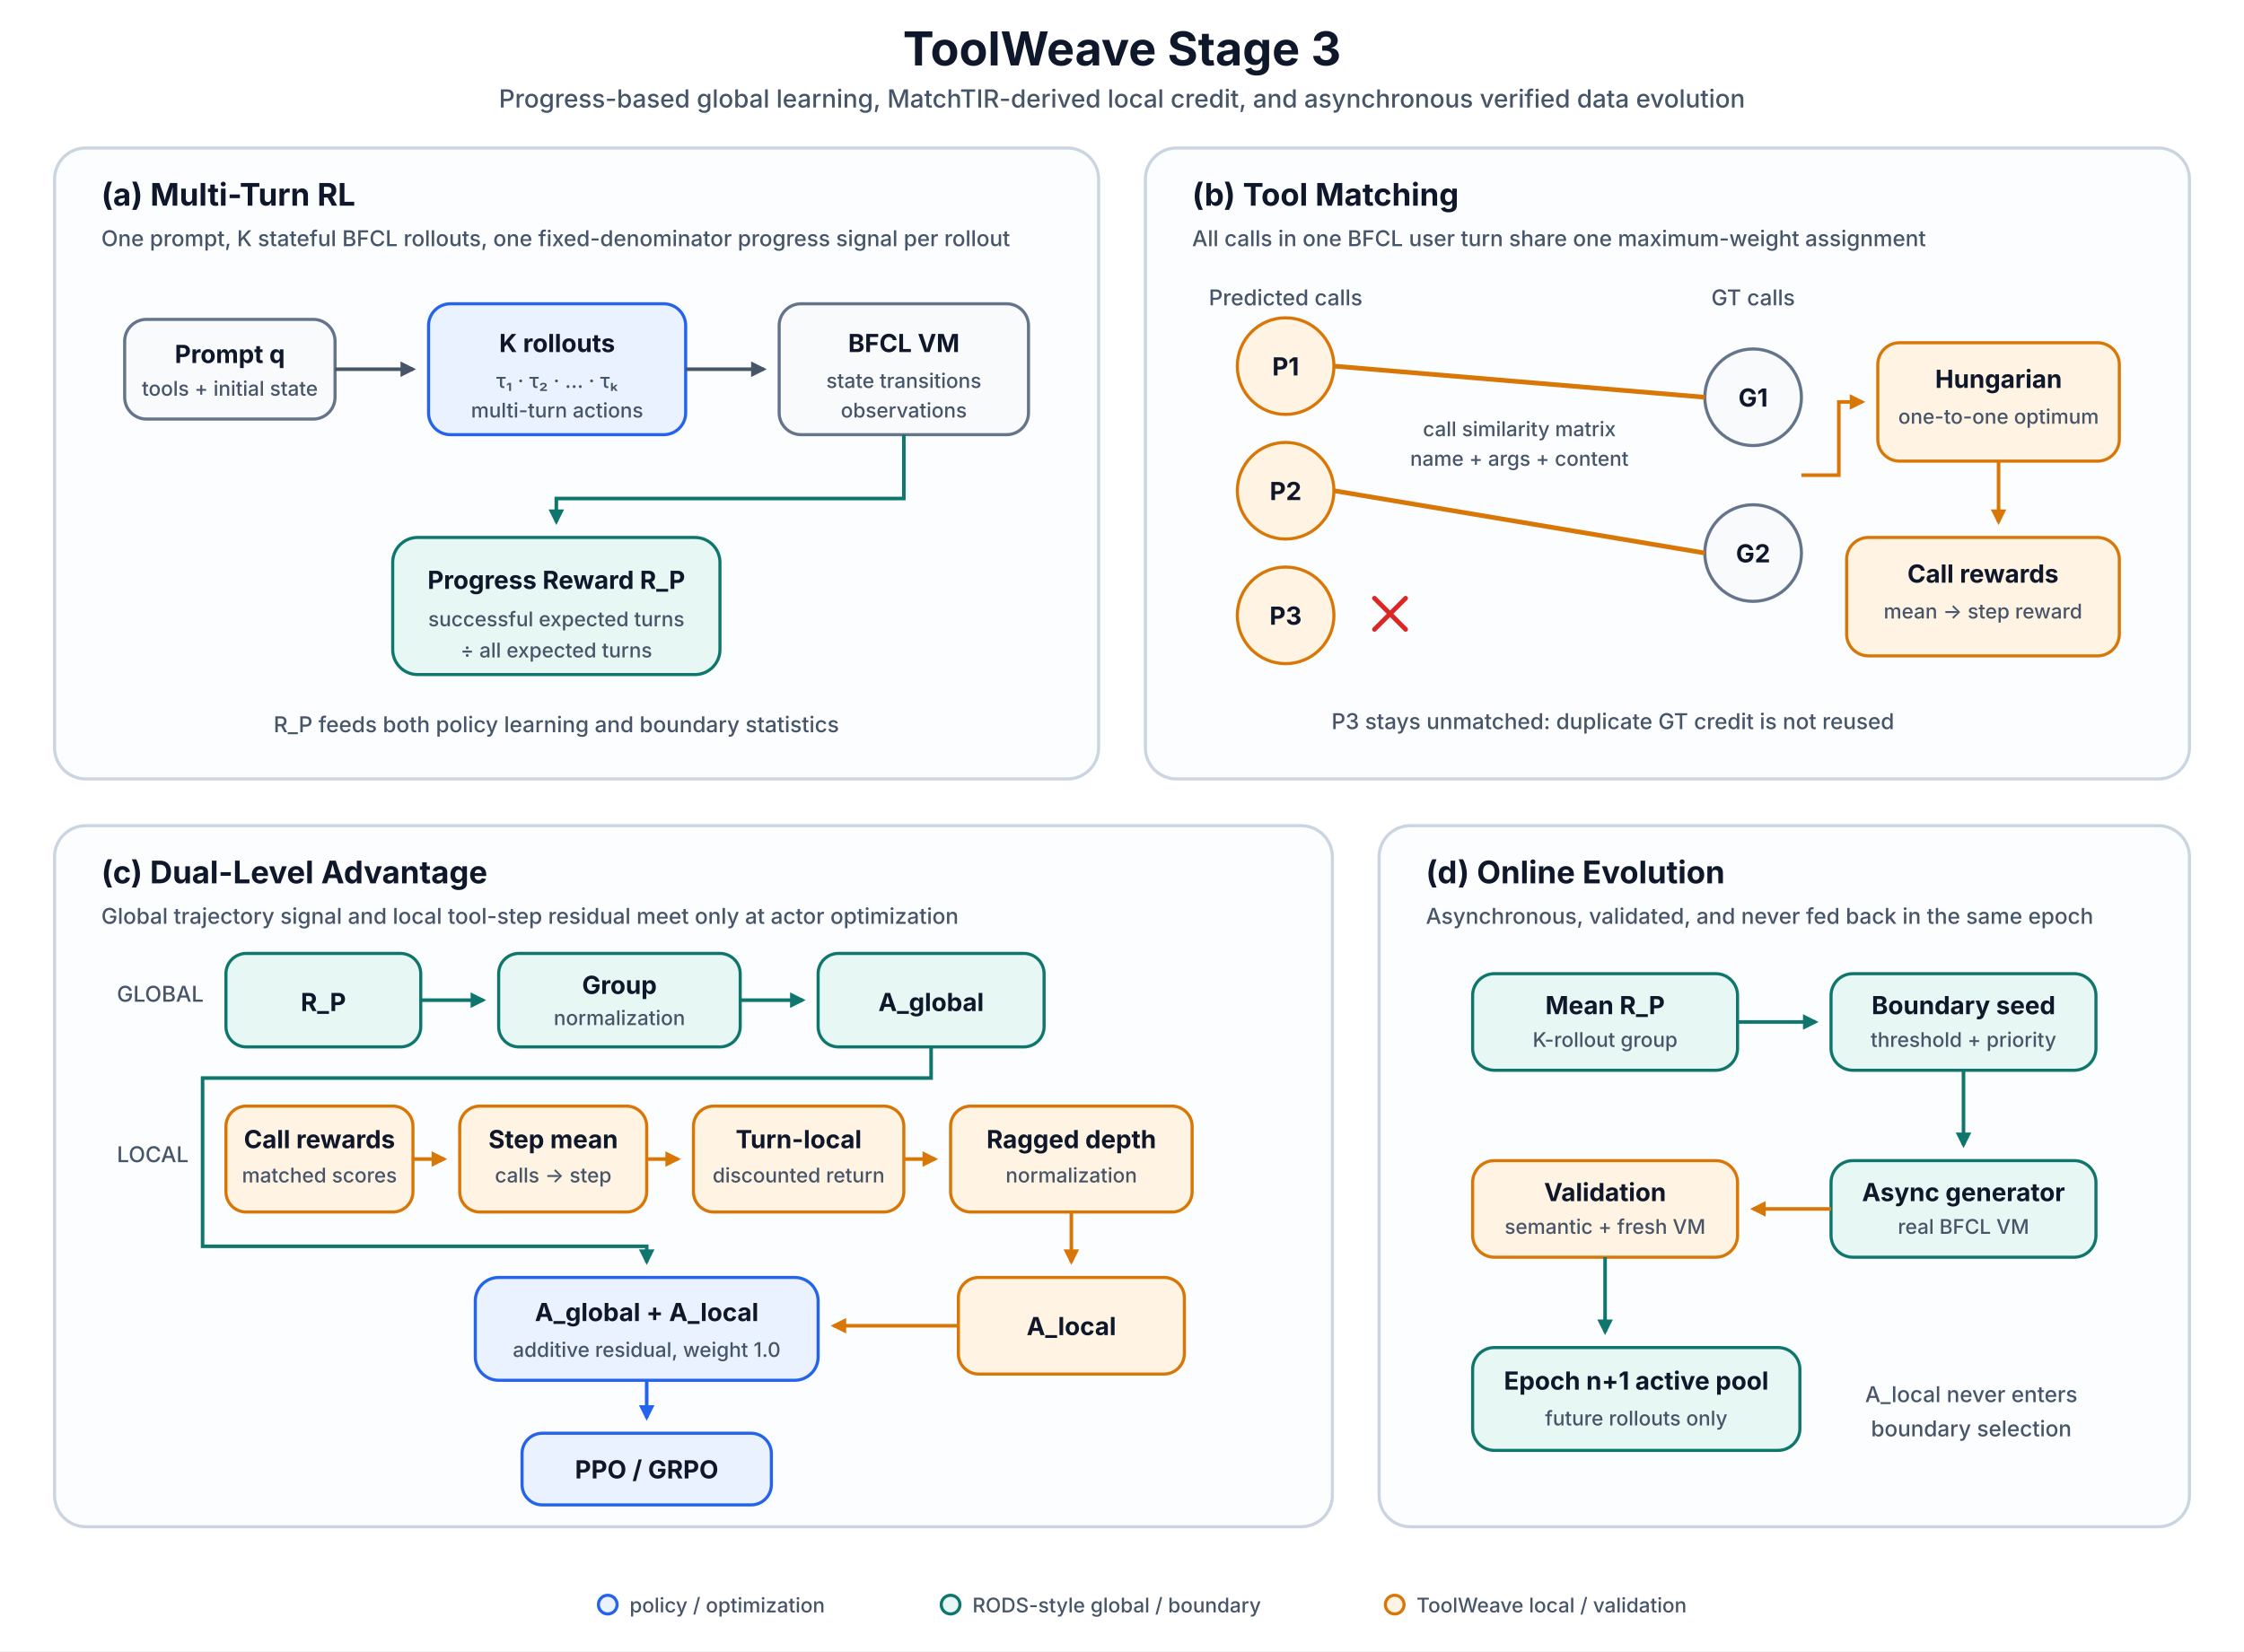
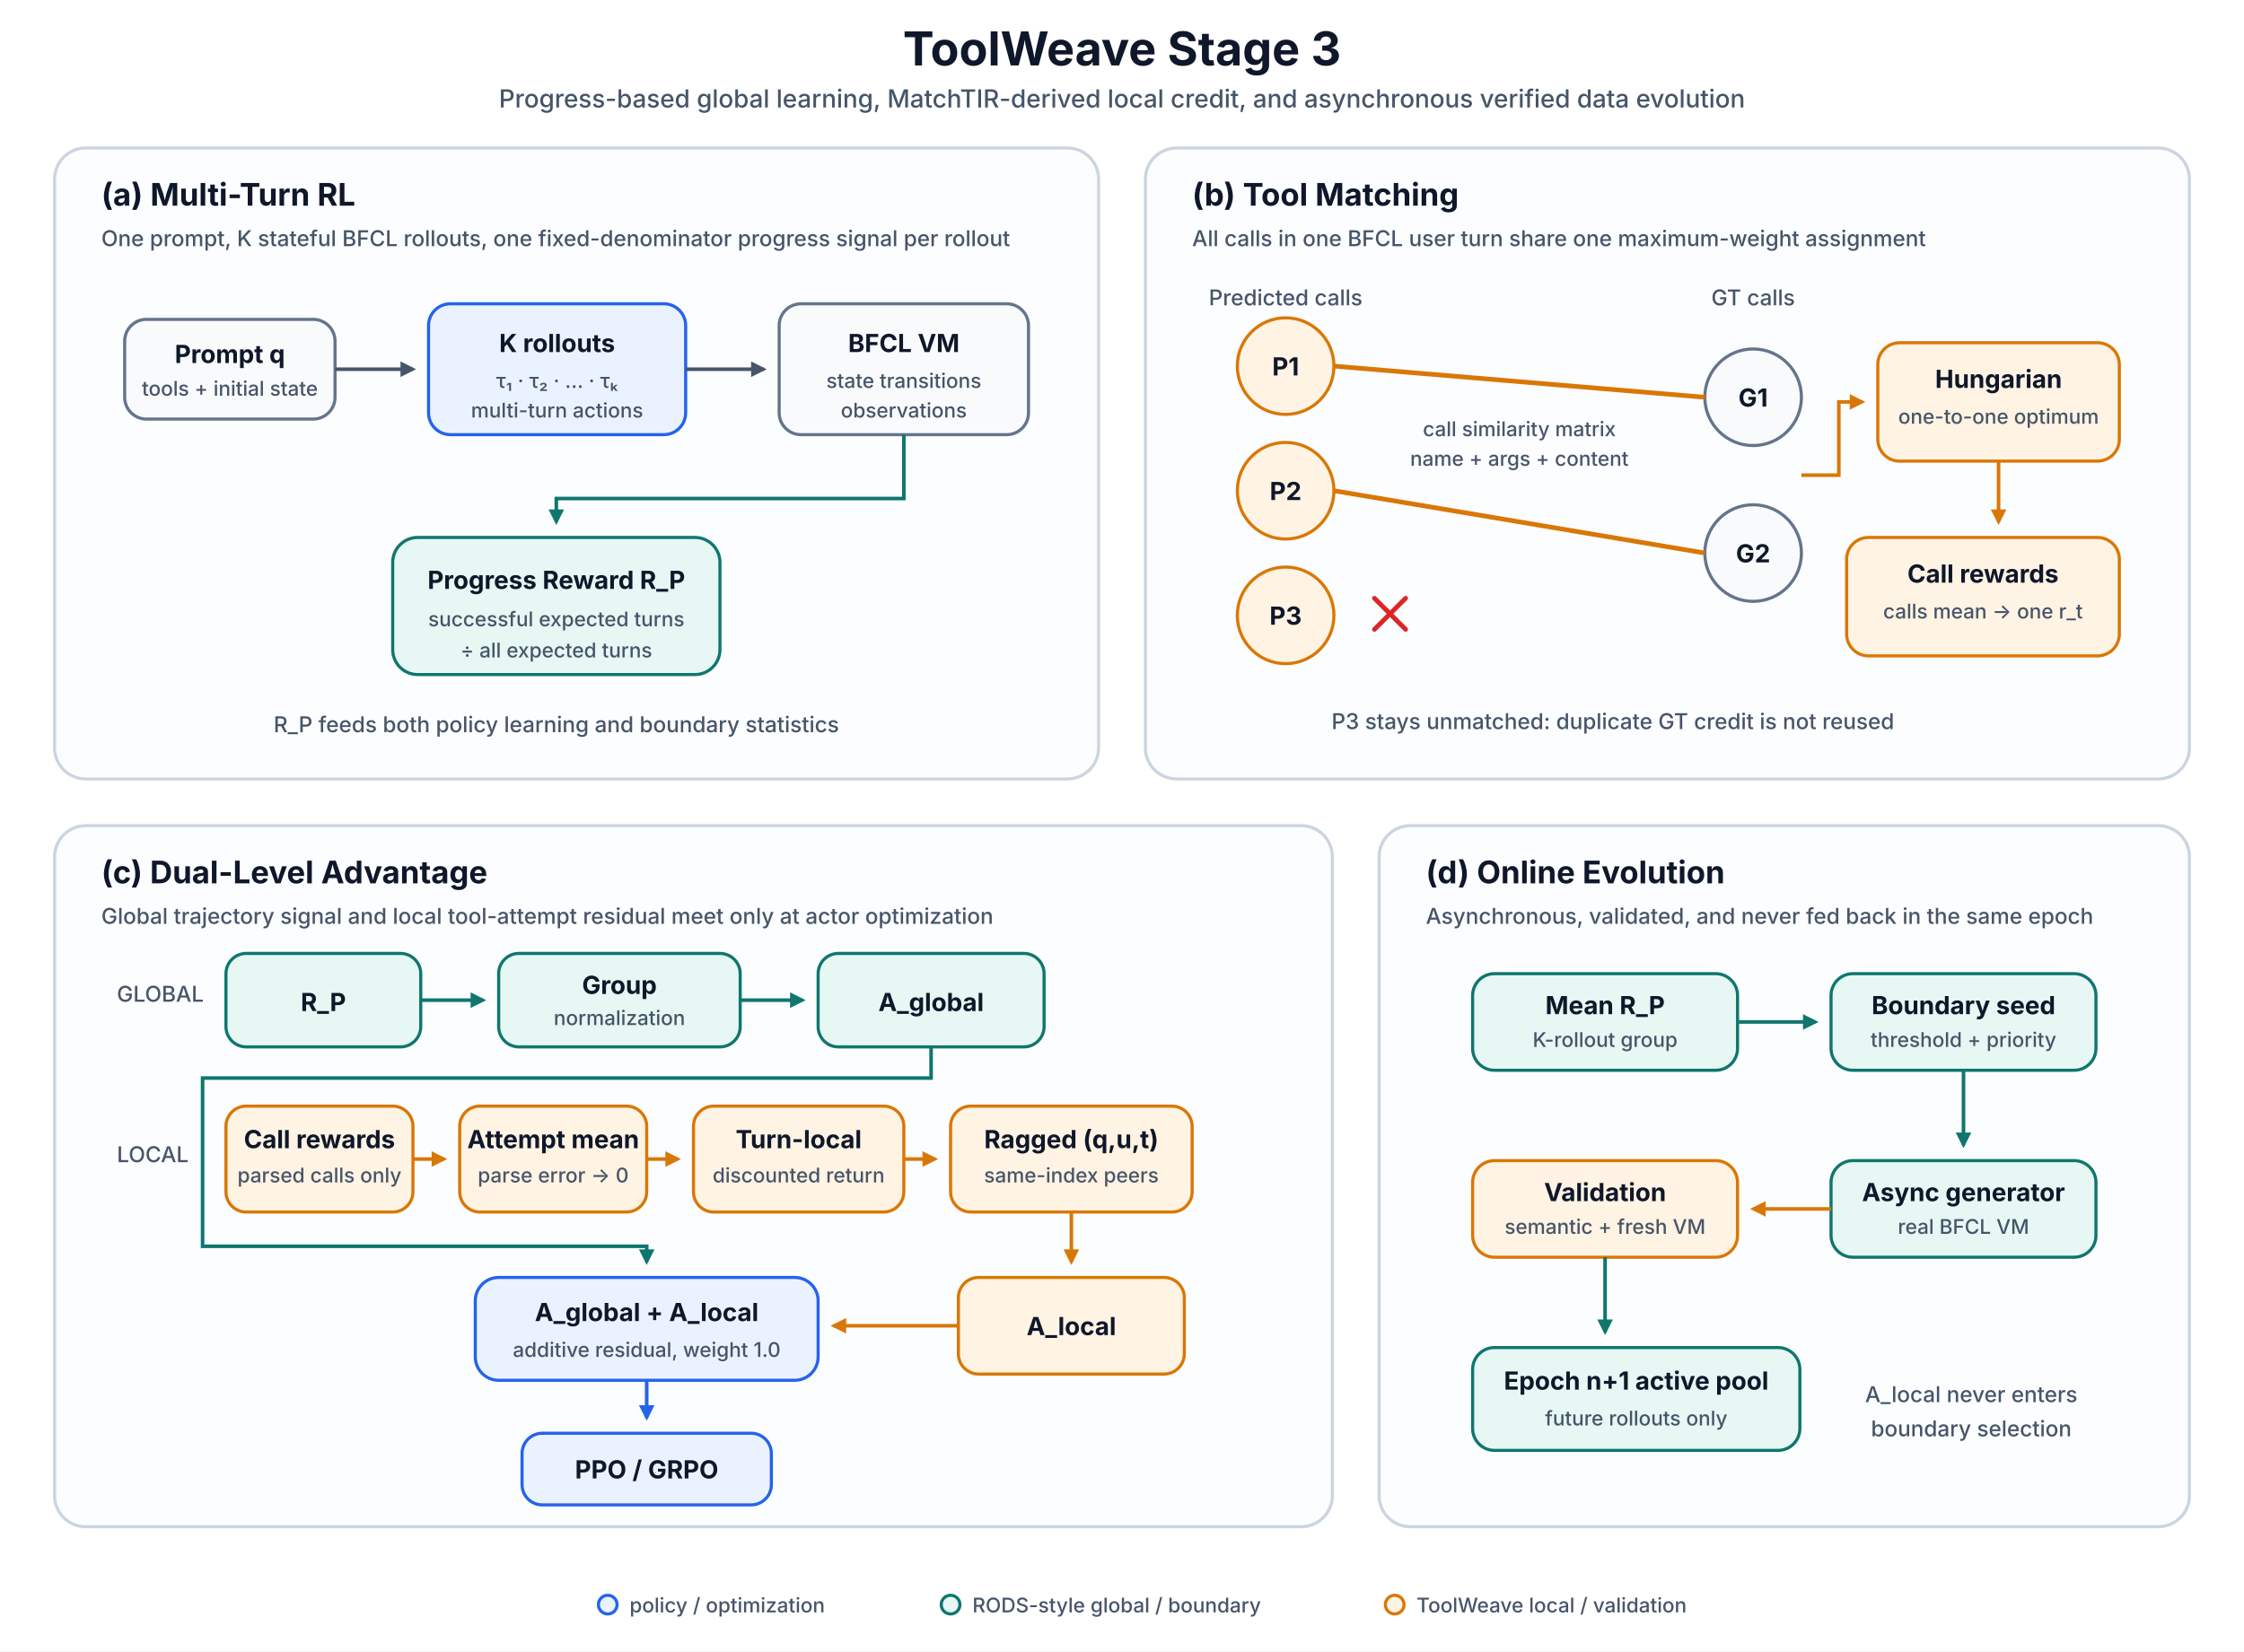
<svg xmlns="http://www.w3.org/2000/svg" width="1440" height="1060" viewBox="0 0 1440 1060" role="img" aria-labelledby="title desc">
  <defs>
    <style>
      .bg { fill: #ffffff; }
      .panel { fill: #fbfdff; stroke: #cbd5e1; stroke-width: 2; }
      .policy { fill: #eaf2ff; stroke: #2563eb; stroke-width: 2; }
      .rods { fill: #e6f7f4; stroke: #0f766e; stroke-width: 2; }
      .local { fill: #fff3e3; stroke: #d97706; stroke-width: 2; }
      .neutral { fill: #f8fafc; stroke: #64748b; stroke-width: 2; }
      .title { font-family: Inter, Arial, sans-serif; font-size: 30px; font-weight: 700; fill: #0f172a; }
      .subtitle { font-family: Inter, Arial, sans-serif; font-size: 16px; font-weight: 500; fill: #475569; }
      .panelTitle { font-family: Inter, Arial, sans-serif; font-size: 20px; font-weight: 700; fill: #0f172a; }
      .label { font-family: Inter, Arial, sans-serif; font-size: 16px; font-weight: 650; fill: #0f172a; }
      .small { font-family: Inter, Arial, sans-serif; font-size: 14px; font-weight: 500; fill: #475569; }
      .tiny { font-family: Inter, Arial, sans-serif; font-size: 13px; font-weight: 550; fill: #475569; }
      .arrow { fill: none; stroke: #475569; stroke-width: 2.3; marker-end: url(#arrow); }
      .blueArrow { fill: none; stroke: #2563eb; stroke-width: 2.3; marker-end: url(#arrowBlue); }
      .tealArrow { fill: none; stroke: #0f766e; stroke-width: 2.3; marker-end: url(#arrowTeal); }
      .orangeArrow { fill: none; stroke: #d97706; stroke-width: 2.3; marker-end: url(#arrowOrange); }
      .match { fill: none; stroke: #d97706; stroke-width: 3; }
      .unmatched { stroke: #dc2626; stroke-width: 3; stroke-linecap: round; }
    </style>
    <marker id="arrow" viewBox="0 0 10 10" markerWidth="10" markerHeight="10" refX="8" refY="5" orient="auto" markerUnits="userSpaceOnUse">
      <path d="M0,0 L10,5 L0,10 Z" fill="#475569" />
    </marker>
    <marker id="arrowBlue" viewBox="0 0 10 10" markerWidth="10" markerHeight="10" refX="8" refY="5" orient="auto" markerUnits="userSpaceOnUse">
      <path d="M0,0 L10,5 L0,10 Z" fill="#2563eb" />
    </marker>
    <marker id="arrowTeal" viewBox="0 0 10 10" markerWidth="10" markerHeight="10" refX="8" refY="5" orient="auto" markerUnits="userSpaceOnUse">
      <path d="M0,0 L10,5 L0,10 Z" fill="#0f766e" />
    </marker>
    <marker id="arrowOrange" viewBox="0 0 10 10" markerWidth="10" markerHeight="10" refX="8" refY="5" orient="auto" markerUnits="userSpaceOnUse">
      <path d="M0,0 L10,5 L0,10 Z" fill="#d97706" />
    </marker>
  </defs>
  <rect class="bg" x="0" y="0" width="1440" height="1060" />
  <text class="title" x="720" y="42" text-anchor="middle">ToolWeave Stage 3</text>
  <text class="subtitle" x="720" y="69" text-anchor="middle">Progress-based global learning, MatchTIR-derived local credit, and asynchronous verified data evolution</text>
  <rect class="panel" x="35" y="95" rx="20" ry="20" width="670" height="405" />
  <text class="panelTitle" x="65" y="132">(a) Multi-Turn RL</text>
  <text class="small" x="65" y="158">One prompt, K stateful BFCL rollouts, one fixed-denominator progress signal per rollout</text>
  <rect class="neutral" x="80" y="205" rx="14" ry="14" width="135" height="64" />
  <text class="label" x="147.5" y="233" text-anchor="middle">Prompt q</text>
  <text class="tiny" x="147.5" y="254" text-anchor="middle">tools + initial state</text>
  <rect class="policy" x="275" y="195" rx="14" ry="14" width="165" height="84" />
  <text class="label" x="357.5" y="226" text-anchor="middle">K rollouts</text>
  <text class="tiny" x="357.5" y="249" text-anchor="middle">τ₁ · τ₂ · … · τₖ</text>
  <text class="tiny" x="357.5" y="268" text-anchor="middle">multi-turn actions</text>
  <rect class="neutral" x="500" y="195" rx="14" ry="14" width="160" height="84" />
  <text class="label" x="580" y="226" text-anchor="middle">BFCL VM</text>
  <text class="tiny" x="580" y="249" text-anchor="middle">state transitions</text>
  <text class="tiny" x="580" y="268" text-anchor="middle">observations</text>
  <path class="arrow" d="M215 237 H265" />
  <path class="arrow" d="M440 237 H490" />
  <rect class="rods" x="252" y="345" rx="16" ry="16" width="210" height="88" />
  <text class="label" x="357" y="378" text-anchor="middle">Progress Reward R_P</text>
  <text class="tiny" x="357" y="402" text-anchor="middle">successful expected turns</text>
  <text class="tiny" x="357" y="422" text-anchor="middle">÷ all expected turns</text>
  <path class="tealArrow" d="M580 279 V320 H357 V335" />
  <text class="small" x="357" y="470" text-anchor="middle">R_P feeds both policy learning and boundary statistics</text>
  <rect class="panel" x="735" y="95" rx="20" ry="20" width="670" height="405" />
  <text class="panelTitle" x="765" y="132">(b) Tool Matching</text>
  <text class="small" x="765" y="158">All calls in one BFCL user turn share one maximum-weight assignment</text>
  <text class="small" x="825" y="196" text-anchor="middle">Predicted calls</text>
  <text class="small" x="1125" y="196" text-anchor="middle">GT calls</text>
  <circle class="local" cx="825" cy="235" r="31" />
  <circle class="local" cx="825" cy="315" r="31" />
  <circle class="local" cx="825" cy="395" r="31" />
  <text class="label" x="825" y="241" text-anchor="middle">P1</text>
  <text class="label" x="825" y="321" text-anchor="middle">P2</text>
  <text class="label" x="825" y="401" text-anchor="middle">P3</text>
  <circle class="neutral" cx="1125" cy="255" r="31" />
  <circle class="neutral" cx="1125" cy="355" r="31" />
  <text class="label" x="1125" y="261" text-anchor="middle">G1</text>
  <text class="label" x="1125" y="361" text-anchor="middle">G2</text>
  <path class="match" d="M856 235 L1094 255" />
  <path class="match" d="M856 315 L1094 355" />
  <line class="unmatched" x1="882" y1="384" x2="902" y2="404" />
  <line class="unmatched" x1="902" y1="384" x2="882" y2="404" />
  <text class="tiny" x="975" y="280" text-anchor="middle">call similarity matrix</text>
  <text class="tiny" x="975" y="299" text-anchor="middle">name + args + content</text>
  <rect class="local" x="1205" y="220" rx="14" ry="14" width="155" height="76" />
  <text class="label" x="1282.5" y="249" text-anchor="middle">Hungarian</text>
  <text class="tiny" x="1282.5" y="272" text-anchor="middle">one-to-one optimum</text>
  <path class="orangeArrow" d="M1156 305 H1180 V258 H1195" />
  <rect class="local" x="1185" y="345" rx="14" ry="14" width="175" height="76" />
  <text class="label" x="1272.5" y="374" text-anchor="middle">Call rewards</text>
-   <text class="tiny" x="1272.5" y="397" text-anchor="middle">mean → step reward</text>
+   <text class="tiny" x="1272.5" y="397" text-anchor="middle">calls mean → one r_t</text>
  <path class="orangeArrow" d="M1282.5 296 V335" />
  <text class="small" x="1035" y="468" text-anchor="middle">P3 stays unmatched: duplicate GT credit is not reused</text>
  <rect class="panel" x="35" y="530" rx="20" ry="20" width="820" height="450" />
  <text class="panelTitle" x="65" y="567">(c) Dual-Level Advantage</text>
-   <text class="small" x="65" y="593">Global trajectory signal and local tool-step residual meet only at actor optimization</text>
+   <text class="small" x="65" y="593">Global trajectory signal and local tool-attempt residual meet only at actor optimization</text>
  <text class="small" x="75" y="643">GLOBAL</text>
  <rect class="rods" x="145" y="612" rx="13" ry="13" width="125" height="60" />
  <text class="label" x="207.5" y="649" text-anchor="middle">R_P</text>
  <rect class="rods" x="320" y="612" rx="13" ry="13" width="155" height="60" />
  <text class="label" x="397.5" y="638" text-anchor="middle">Group</text>
  <text class="tiny" x="397.5" y="658" text-anchor="middle">normalization</text>
  <rect class="rods" x="525" y="612" rx="13" ry="13" width="145" height="60" />
  <text class="label" x="597.5" y="649" text-anchor="middle">A_global</text>
  <path class="tealArrow" d="M270 642 H310" />
  <path class="tealArrow" d="M475 642 H515" />
  <text class="small" x="75" y="746">LOCAL</text>
  <rect class="local" x="145" y="710" rx="13" ry="13" width="120" height="68" />
  <text class="label" x="205" y="737" text-anchor="middle">Call rewards</text>
-   <text class="tiny" x="205" y="759" text-anchor="middle">matched scores</text>
+   <text class="tiny" x="205" y="759" text-anchor="middle">parsed calls only</text>
  <rect class="local" x="295" y="710" rx="13" ry="13" width="120" height="68" />
-   <text class="label" x="355" y="737" text-anchor="middle">Step mean</text>
-   <text class="tiny" x="355" y="759" text-anchor="middle">calls → step</text>
+   <text class="label" x="355" y="737" text-anchor="middle">Attempt mean</text>
+   <text class="tiny" x="355" y="759" text-anchor="middle">parse error → 0</text>
  <rect class="local" x="445" y="710" rx="13" ry="13" width="135" height="68" />
  <text class="label" x="512.5" y="737" text-anchor="middle">Turn-local</text>
  <text class="tiny" x="512.5" y="759" text-anchor="middle">discounted return</text>
  <rect class="local" x="610" y="710" rx="13" ry="13" width="155" height="68" />
-   <text class="label" x="687.5" y="737" text-anchor="middle">Ragged depth</text>
-   <text class="tiny" x="687.5" y="759" text-anchor="middle">normalization</text>
+   <text class="label" x="687.5" y="737" text-anchor="middle">Ragged (q,u,t)</text>
+   <text class="tiny" x="687.5" y="759" text-anchor="middle">same-index peers</text>
  <path class="orangeArrow" d="M265 744 H285" />
  <path class="orangeArrow" d="M415 744 H435" />
  <path class="orangeArrow" d="M580 744 H600" />
  <rect class="local" x="615" y="820" rx="13" ry="13" width="145" height="62" />
  <text class="label" x="687.5" y="857" text-anchor="middle">A_local</text>
  <path class="orangeArrow" d="M687.5 778 V810" />
  <rect class="policy" x="305" y="820" rx="15" ry="15" width="220" height="66" />
  <text class="label" x="415" y="848" text-anchor="middle">A_global + A_local</text>
  <text class="tiny" x="415" y="871" text-anchor="middle">additive residual, weight 1.0</text>
  <path class="tealArrow" d="M597.5 672 V692 H130 V800 H415 V810" />
  <path class="orangeArrow" d="M615 851 H535" />
  <rect class="policy" x="335" y="920" rx="13" ry="13" width="160" height="46" />
  <text class="label" x="415" y="949" text-anchor="middle">PPO / GRPO</text>
  <path class="blueArrow" d="M415 886 V910" />
  <rect class="panel" x="885" y="530" rx="20" ry="20" width="520" height="450" />
  <text class="panelTitle" x="915" y="567">(d) Online Evolution</text>
  <text class="small" x="915" y="593">Asynchronous, validated, and never fed back in the same epoch</text>
  <rect class="rods" x="945" y="625" rx="14" ry="14" width="170" height="62" />
  <text class="label" x="1030" y="651" text-anchor="middle">Mean R_P</text>
  <text class="tiny" x="1030" y="672" text-anchor="middle">K-rollout group</text>
  <rect class="rods" x="1175" y="625" rx="14" ry="14" width="170" height="62" />
  <text class="label" x="1260" y="651" text-anchor="middle">Boundary seed</text>
  <text class="tiny" x="1260" y="672" text-anchor="middle">threshold + priority</text>
  <path class="tealArrow" d="M1115 656 H1165" />
  <rect class="rods" x="1175" y="745" rx="14" ry="14" width="170" height="62" />
  <text class="label" x="1260" y="771" text-anchor="middle">Async generator</text>
  <text class="tiny" x="1260" y="792" text-anchor="middle">real BFCL VM</text>
  <path class="tealArrow" d="M1260 687 V735" />
  <rect class="local" x="945" y="745" rx="14" ry="14" width="170" height="62" />
  <text class="label" x="1030" y="771" text-anchor="middle">Validation</text>
  <text class="tiny" x="1030" y="792" text-anchor="middle">semantic + fresh VM</text>
  <path class="orangeArrow" d="M1175 776 H1125" />
  <rect class="rods" x="945" y="865" rx="14" ry="14" width="210" height="66" />
  <text class="label" x="1050" y="892" text-anchor="middle">Epoch n+1 active pool</text>
  <text class="tiny" x="1050" y="915" text-anchor="middle">future rollouts only</text>
  <path class="tealArrow" d="M1030 807 V855" />
  <text class="small" x="1265" y="900" text-anchor="middle">A_local never enters</text>
  <text class="small" x="1265" y="922" text-anchor="middle">boundary selection</text>
  <circle cx="390" cy="1030" r="6" fill="#eaf2ff" stroke="#2563eb" stroke-width="2" />
  <text class="tiny" x="404" y="1035">policy / optimization</text>
  <circle cx="610" cy="1030" r="6" fill="#e6f7f4" stroke="#0f766e" stroke-width="2" />
  <text class="tiny" x="624" y="1035">RODS-style global / boundary</text>
  <circle cx="895" cy="1030" r="6" fill="#fff3e3" stroke="#d97706" stroke-width="2" />
  <text class="tiny" x="909" y="1035">ToolWeave local / validation</text>
</svg>
